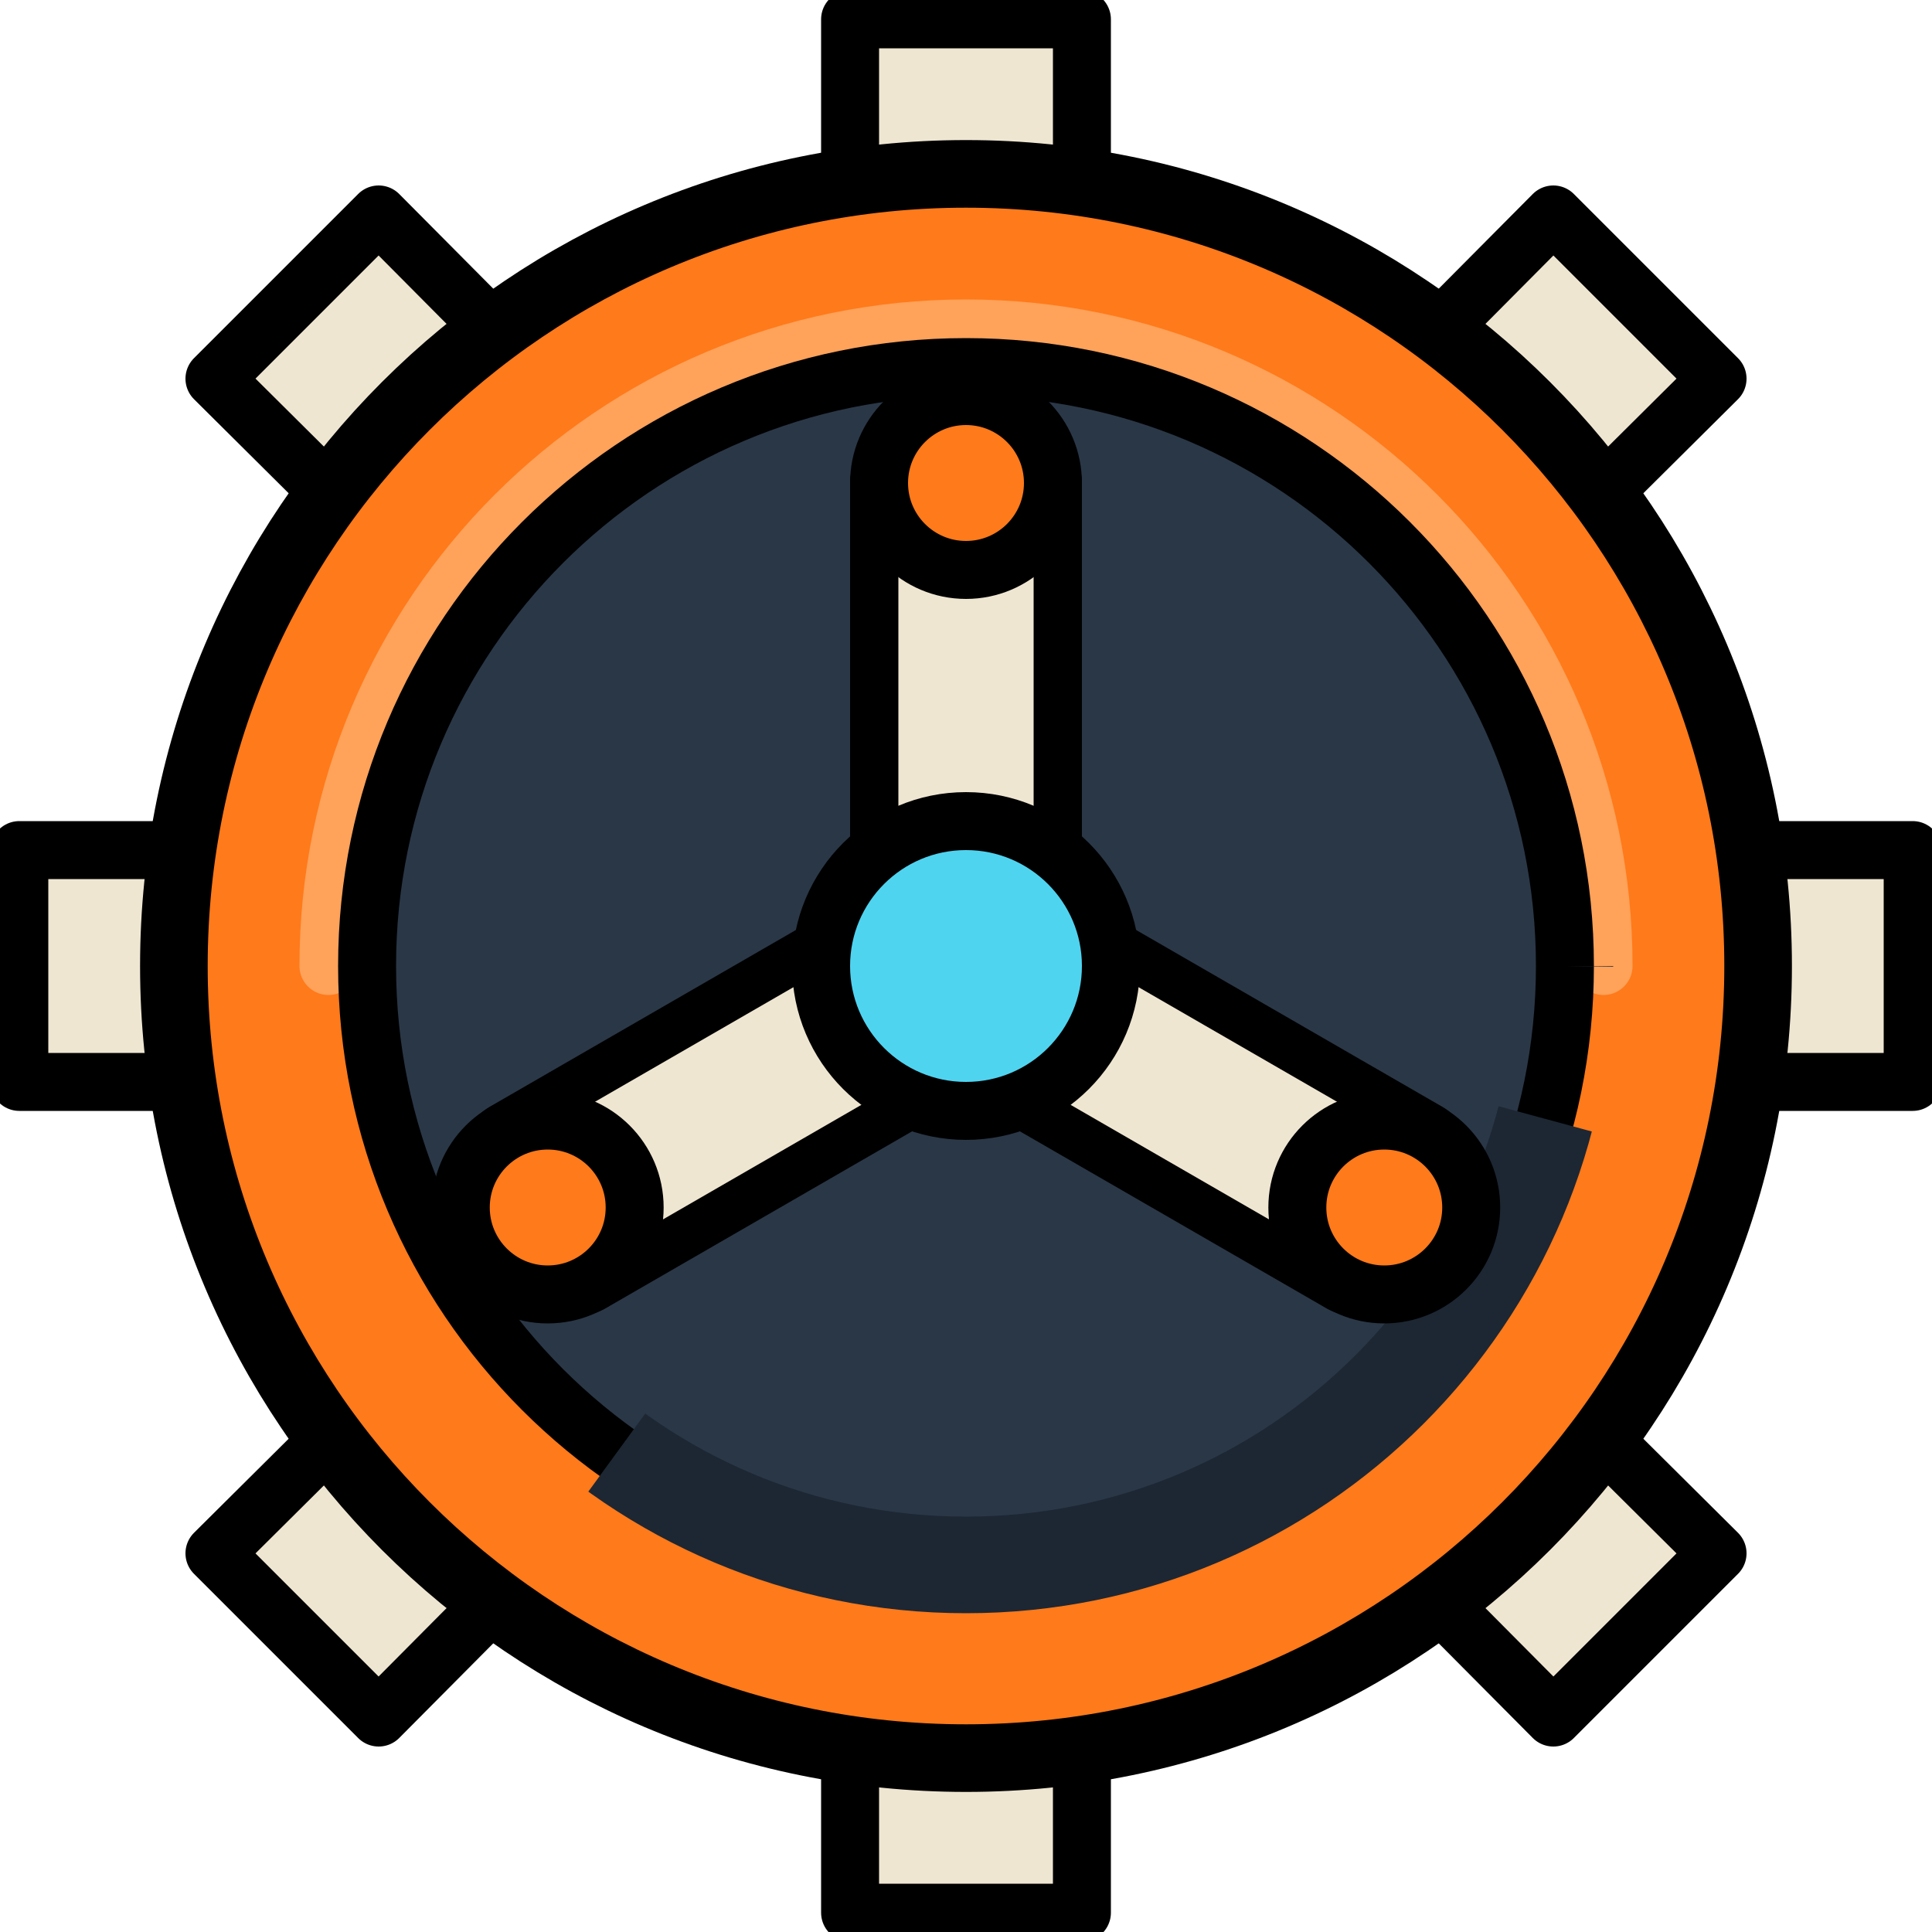
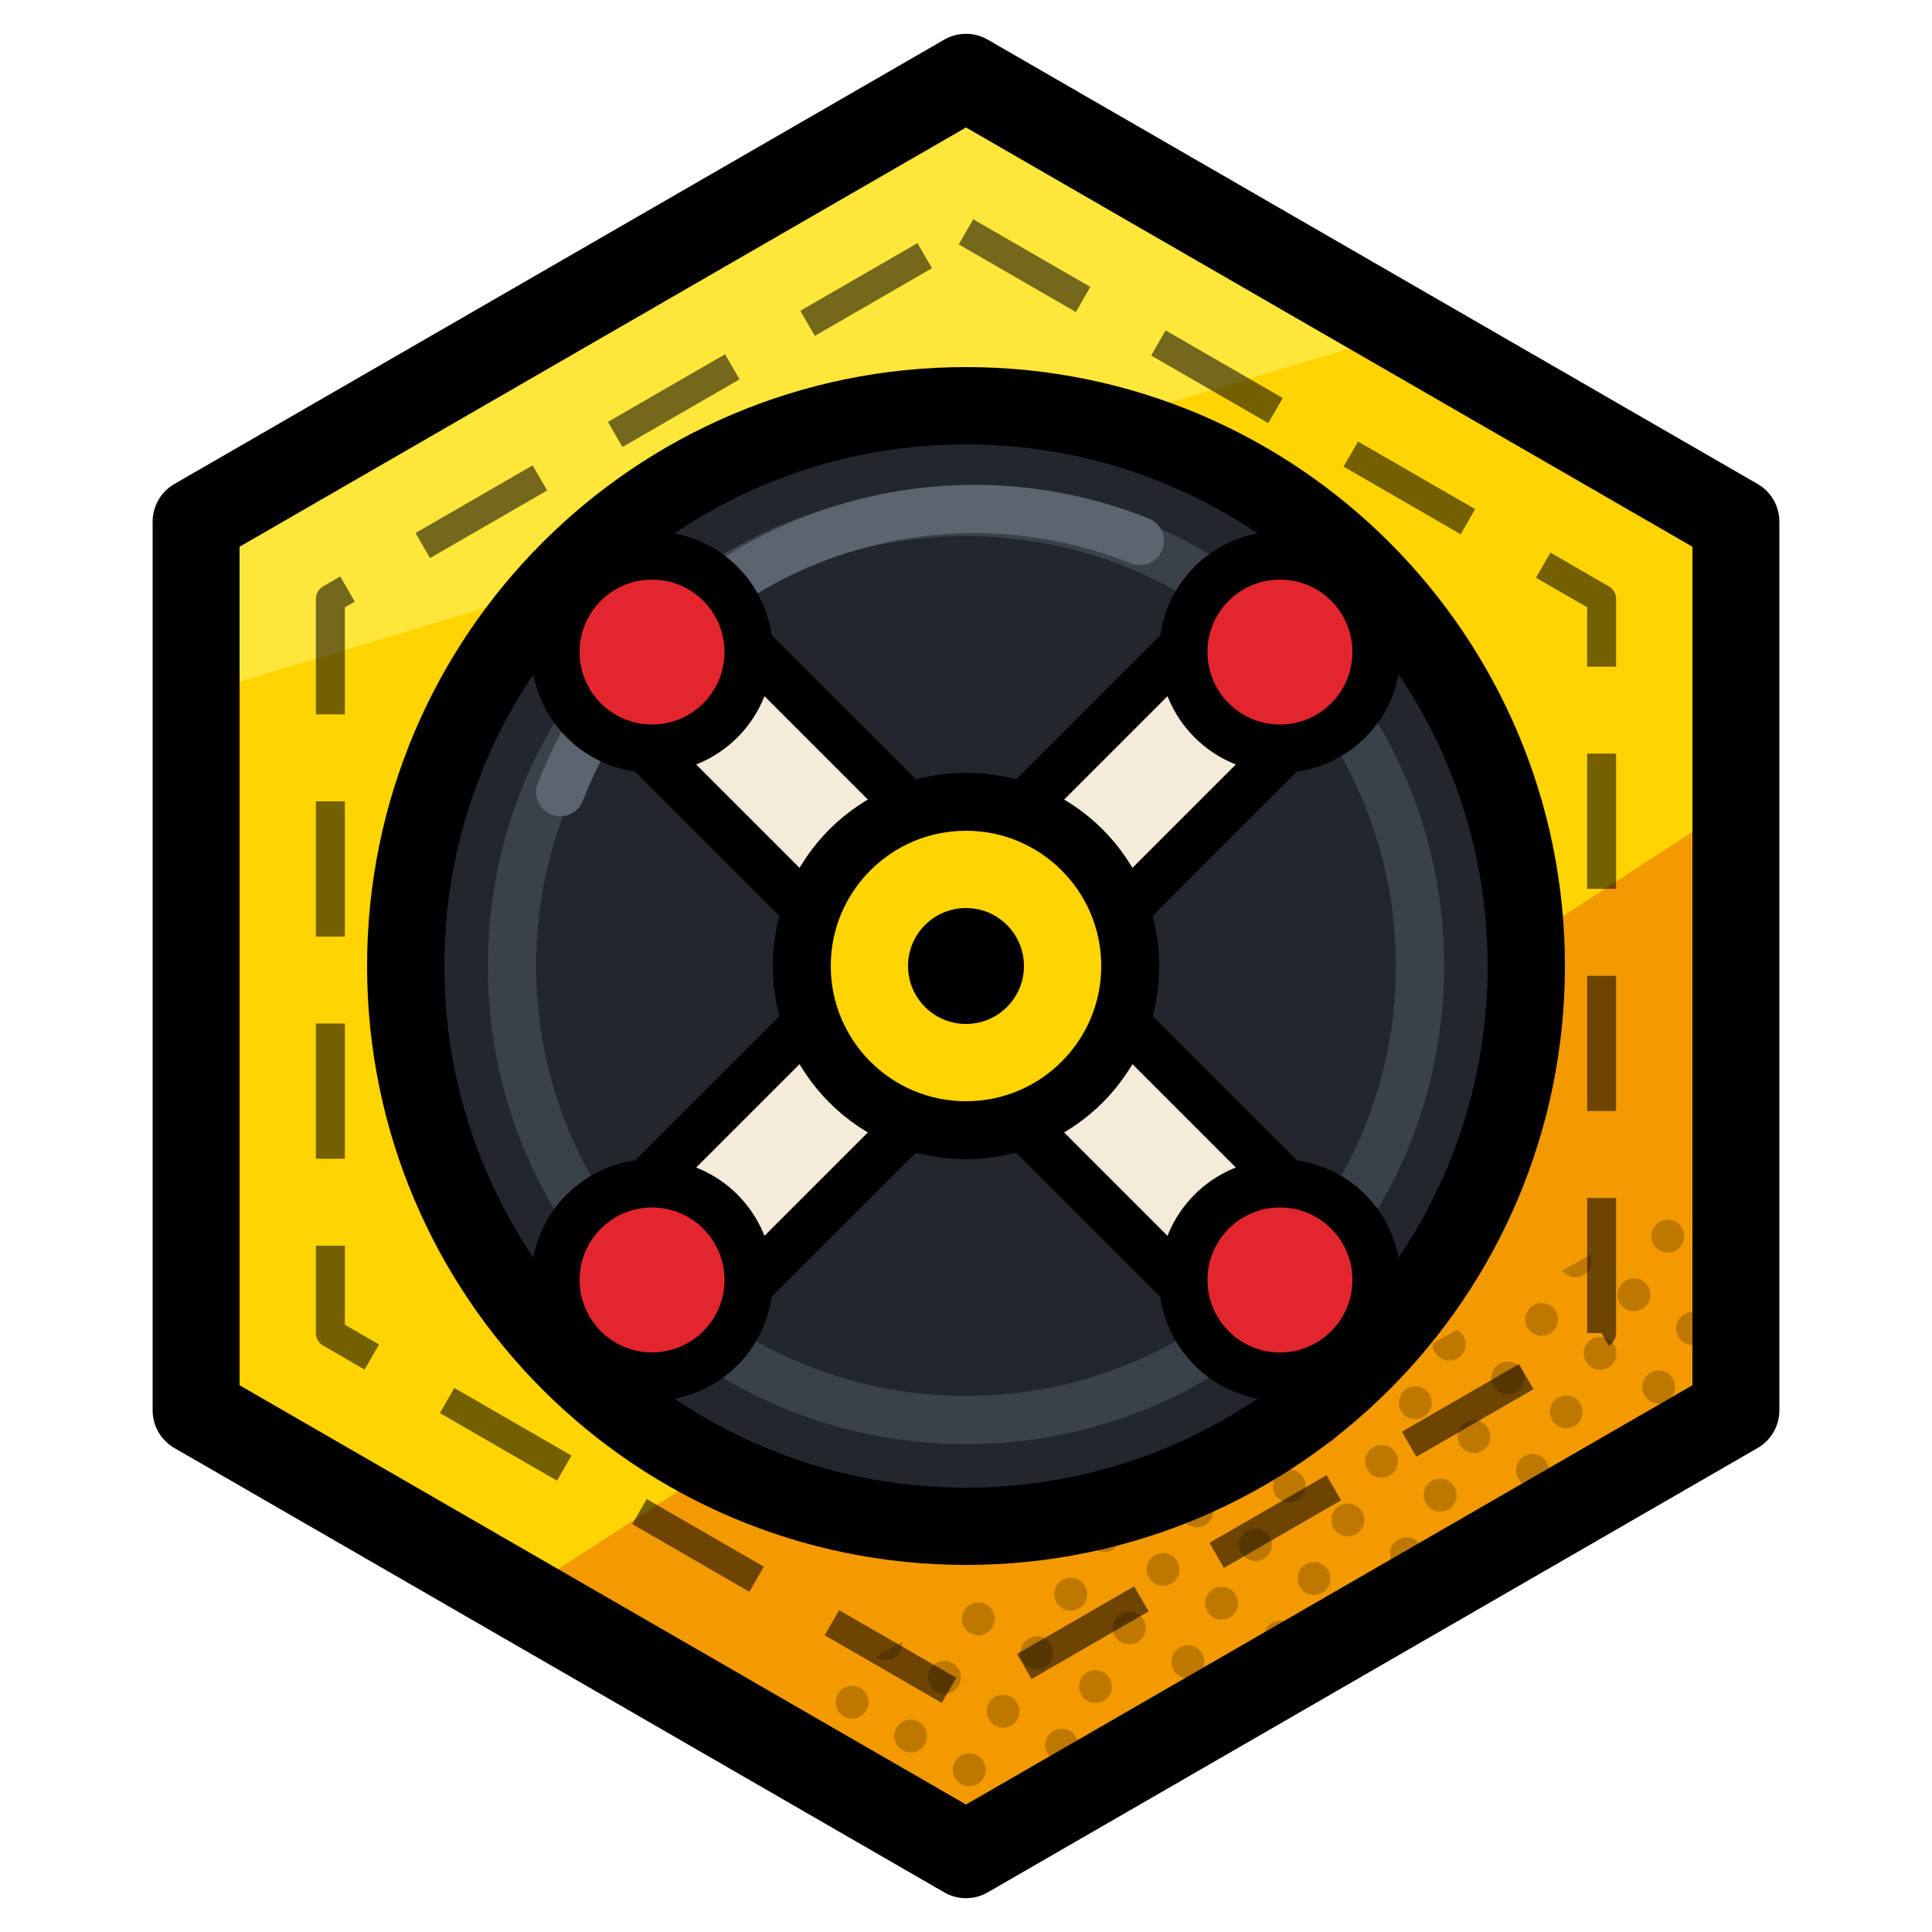
<svg xmlns="http://www.w3.org/2000/svg" class="door" viewBox="0 0 200 200" aria-hidden="true">
-   <polygon points="112.0,24.0 112.0,2.0 88.0,2.0 88.0,24.0" fill="#efe6d2" stroke="#000000" stroke-width="6.0" stroke-linejoin="round" />
-   <polygon points="162.2,54.7 177.8,39.2 160.8,22.2 145.3,37.8" fill="#efe6d2" stroke="#000000" stroke-width="6.0" stroke-linejoin="round" />
-   <polygon points="176.0,112.0 198.0,112.0 198.0,88.0 176.0,88.0" fill="#efe6d2" stroke="#000000" stroke-width="6.0" stroke-linejoin="round" />
-   <polygon points="145.3,162.2 160.8,177.8 177.8,160.8 162.2,145.3" fill="#efe6d2" stroke="#000000" stroke-width="6.0" stroke-linejoin="round" />
-   <polygon points="88.0,176.0 88.0,198.0 112.0,198.0 112.0,176.0" fill="#efe6d2" stroke="#000000" stroke-width="6.0" stroke-linejoin="round" />
-   <polygon points="37.8,145.3 22.2,160.8 39.2,177.8 54.7,162.2" fill="#efe6d2" stroke="#000000" stroke-width="6.0" stroke-linejoin="round" />
-   <polygon points="24.0,88.0 2.0,88.0 2.0,112.0 24.0,112.0" fill="#efe6d2" stroke="#000000" stroke-width="6.0" stroke-linejoin="round" />
-   <polygon points="54.7,37.8 39.2,22.2 22.2,39.2 37.8,54.7" fill="#efe6d2" stroke="#000000" stroke-width="6.0" stroke-linejoin="round" />
-   <circle cx="100.0" cy="100.0" r="82.0" fill="#ff7a1a" stroke="#000000" stroke-width="7.0" />
-   <path d="M34.0,100.0 A66.0,66.0 0 0 1 166.0,100.0" fill="none" stroke="#ffa25a" stroke-width="6.0" stroke-linecap="round" />
-   <circle cx="100.0" cy="100.0" r="62.0" fill="#2a3747" stroke="#000000" stroke-width="6.0" />
-   <circle cx="100.0" cy="100.0" r="62.0" fill="none" stroke="#1d2733" stroke-width="10.0" stroke-dasharray="0 16.0 120.0 9999" />
+   <defs>
+     <pattern id="vlDots" width="7" height="7" patternUnits="userSpaceOnUse" patternTransform="rotate(30)">
+       <circle cx="3.5" cy="3.5" r="1.7" fill="#000" fill-opacity=".22" />
+     </pattern>
+     <clipPath id="vlBadge">
+       <polygon points="100.0,8.0 179.7,54.0 179.7,146.0 100.0,192.0 20.3,146.0 20.3,54.0" />
+     </clipPath>
+   </defs>
+   <polygon points="100.0,8.0 179.7,54.0 179.7,146.0 100.0,192.0 20.3,146.0 20.3,54.0" fill="#ffd400" />
+   <g clip-path="url(#vlBadge)">
+     <polygon points="0,200 200,200 200,70" fill="#f39a00" />
+     <polygon points="40,200 200,200 200,110" fill="url(#vlDots)" />
+     <polygon points="0,0 200,0 200,18 0,78" fill="#fff36b" fill-opacity=".55" />
+   </g>
+   <polygon points="100.0,8.0 179.7,54.0 179.7,146.0 100.0,192.0 20.3,146.0 20.3,54.0" fill="none" stroke="#000000" stroke-width="9" stroke-linejoin="round" />
+   <polygon points="100.0,24.0 165.8,62.0 165.8,138.0 100.0,176.0 34.2,138.0 34.2,62.0" fill="none" stroke="#000000" stroke-width="3" stroke-opacity=".55" stroke-dasharray="14 9" stroke-linejoin="round" />
+   <circle cx="100" cy="100" r="58" fill="#22262d" stroke="#000000" stroke-width="8" />
+   <circle cx="100" cy="100" r="47" fill="none" stroke="#3b414b" stroke-width="5" />
+   <path d="M58,82 A46,46 0 0 1 118,56" fill="none" stroke="#5c6470" stroke-width="5" stroke-linecap="round" />
  <g class="wheel">
-     <polygon points="107.0,100.0 107.0,50.0 93.0,50.0 93.0,100.0" fill="#000000" stroke="#000000" stroke-width="10.0" stroke-linejoin="round" />
-     <polygon points="96.5,106.1 139.8,131.1 146.8,118.9 103.5,93.9" fill="#000000" stroke="#000000" stroke-width="10.0" stroke-linejoin="round" />
-     <polygon points="96.5,93.9 53.2,118.9 60.2,131.1 103.5,106.1" fill="#000000" stroke="#000000" stroke-width="10.0" stroke-linejoin="round" />
-     <polygon points="107.0,100.0 107.0,50.0 93.0,50.0 93.0,100.0" fill="#efe6d2" />
-     <polygon points="96.5,106.1 139.8,131.1 146.8,118.9 103.5,93.9" fill="#efe6d2" />
-     <polygon points="96.5,93.9 53.2,118.9 60.2,131.1 103.5,106.1" fill="#efe6d2" />
-     <circle cx="100.0" cy="50.0" r="9.0" fill="#ff7a1a" stroke="#000000" stroke-width="6.0" />
-     <circle cx="143.3" cy="125.0" r="9.0" fill="#ff7a1a" stroke="#000000" stroke-width="6.0" />
-     <circle cx="56.7" cy="125.0" r="9.0" fill="#ff7a1a" stroke="#000000" stroke-width="6.0" />
-     <circle cx="100.0" cy="100.0" r="15.0" fill="#4fd4f0" stroke="#000000" stroke-width="6.0" />
+     <g stroke="#000000" stroke-width="20" stroke-linecap="round">
+       <line x1="100" y1="100" x2="132.5" y2="132.5" />
+       <line x1="100" y1="100" x2="67.5" y2="132.5" />
+       <line x1="100" y1="100" x2="67.5" y2="67.5" />
+       <line x1="100" y1="100" x2="132.5" y2="67.5" />
+     </g>
+     <g stroke="#f4ecd8" stroke-width="10" stroke-linecap="round">
+       <line x1="100" y1="100" x2="132.5" y2="132.5" />
+       <line x1="100" y1="100" x2="67.5" y2="132.5" />
+       <line x1="100" y1="100" x2="67.5" y2="67.5" />
+       <line x1="100" y1="100" x2="132.5" y2="67.5" />
+     </g>
+     <circle cx="132.5" cy="132.5" r="10" fill="#e3262e" stroke="#000000" stroke-width="5" />
+     <circle cx="67.5" cy="132.5" r="10" fill="#e3262e" stroke="#000000" stroke-width="5" />
+     <circle cx="67.5" cy="67.5" r="10" fill="#e3262e" stroke="#000000" stroke-width="5" />
+     <circle cx="132.5" cy="67.5" r="10" fill="#e3262e" stroke="#000000" stroke-width="5" />
+     <circle cx="100" cy="100" r="17" fill="#ffd400" stroke="#000000" stroke-width="6" />
+     <circle cx="100" cy="100" r="6" fill="#000000" />
  </g>
</svg>
